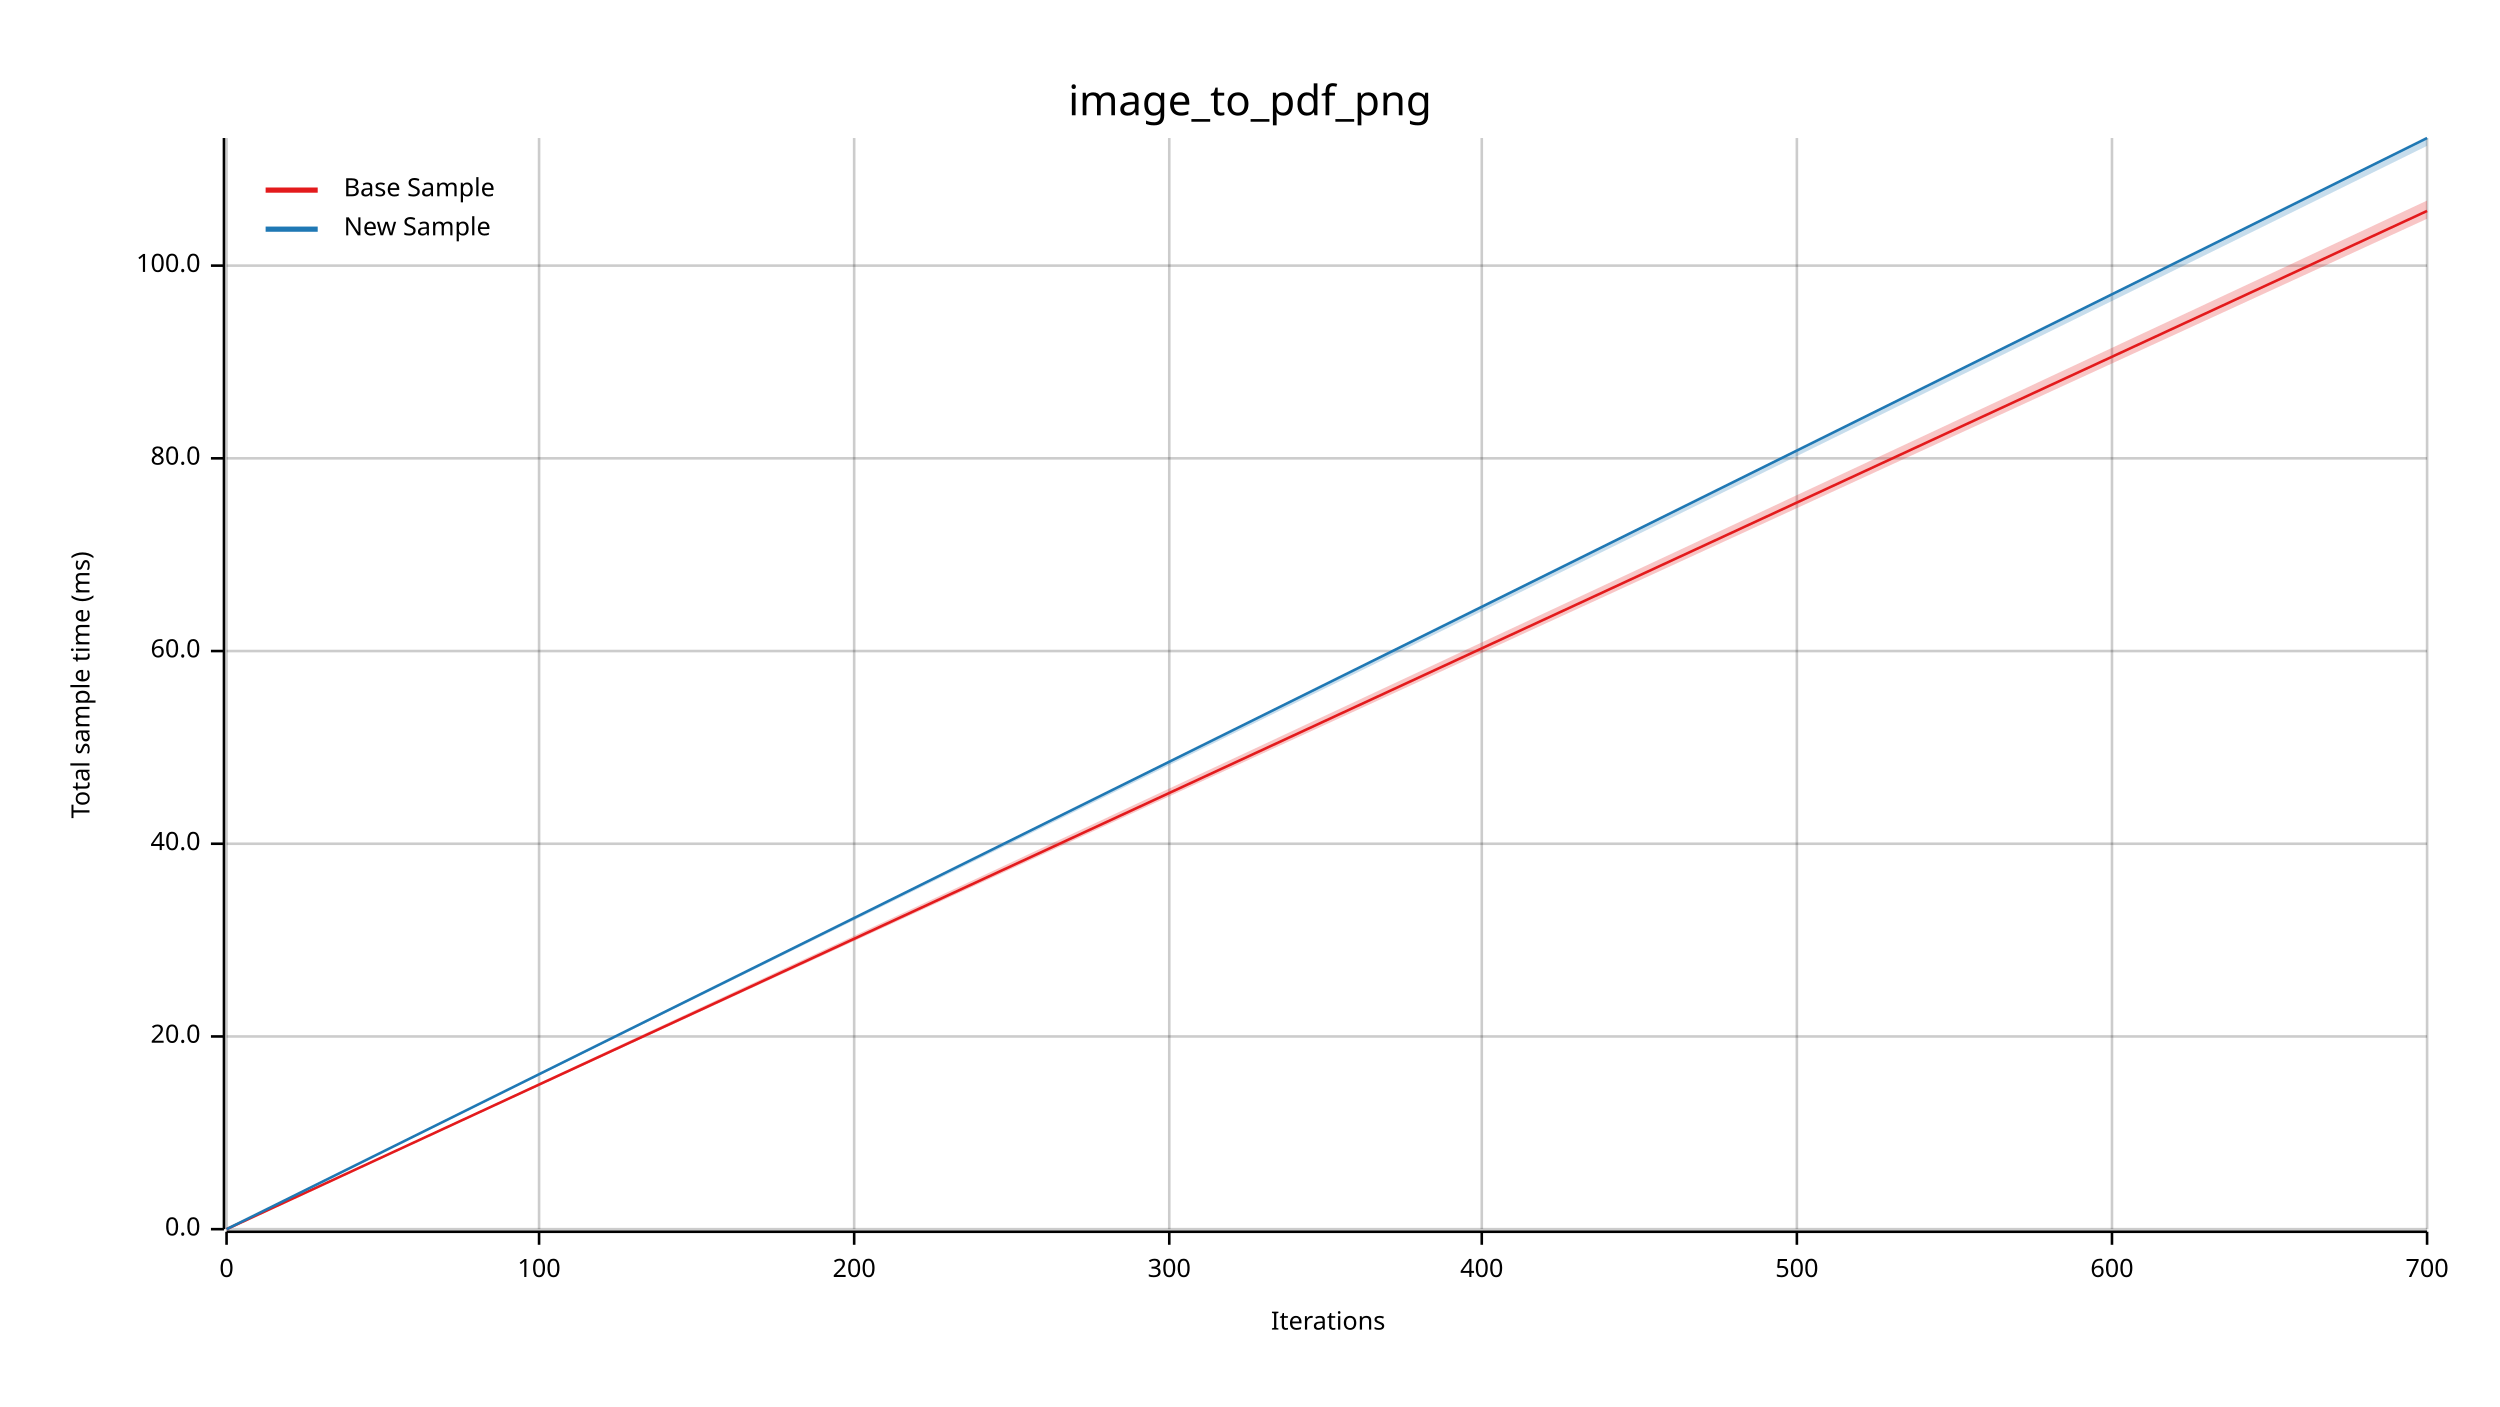
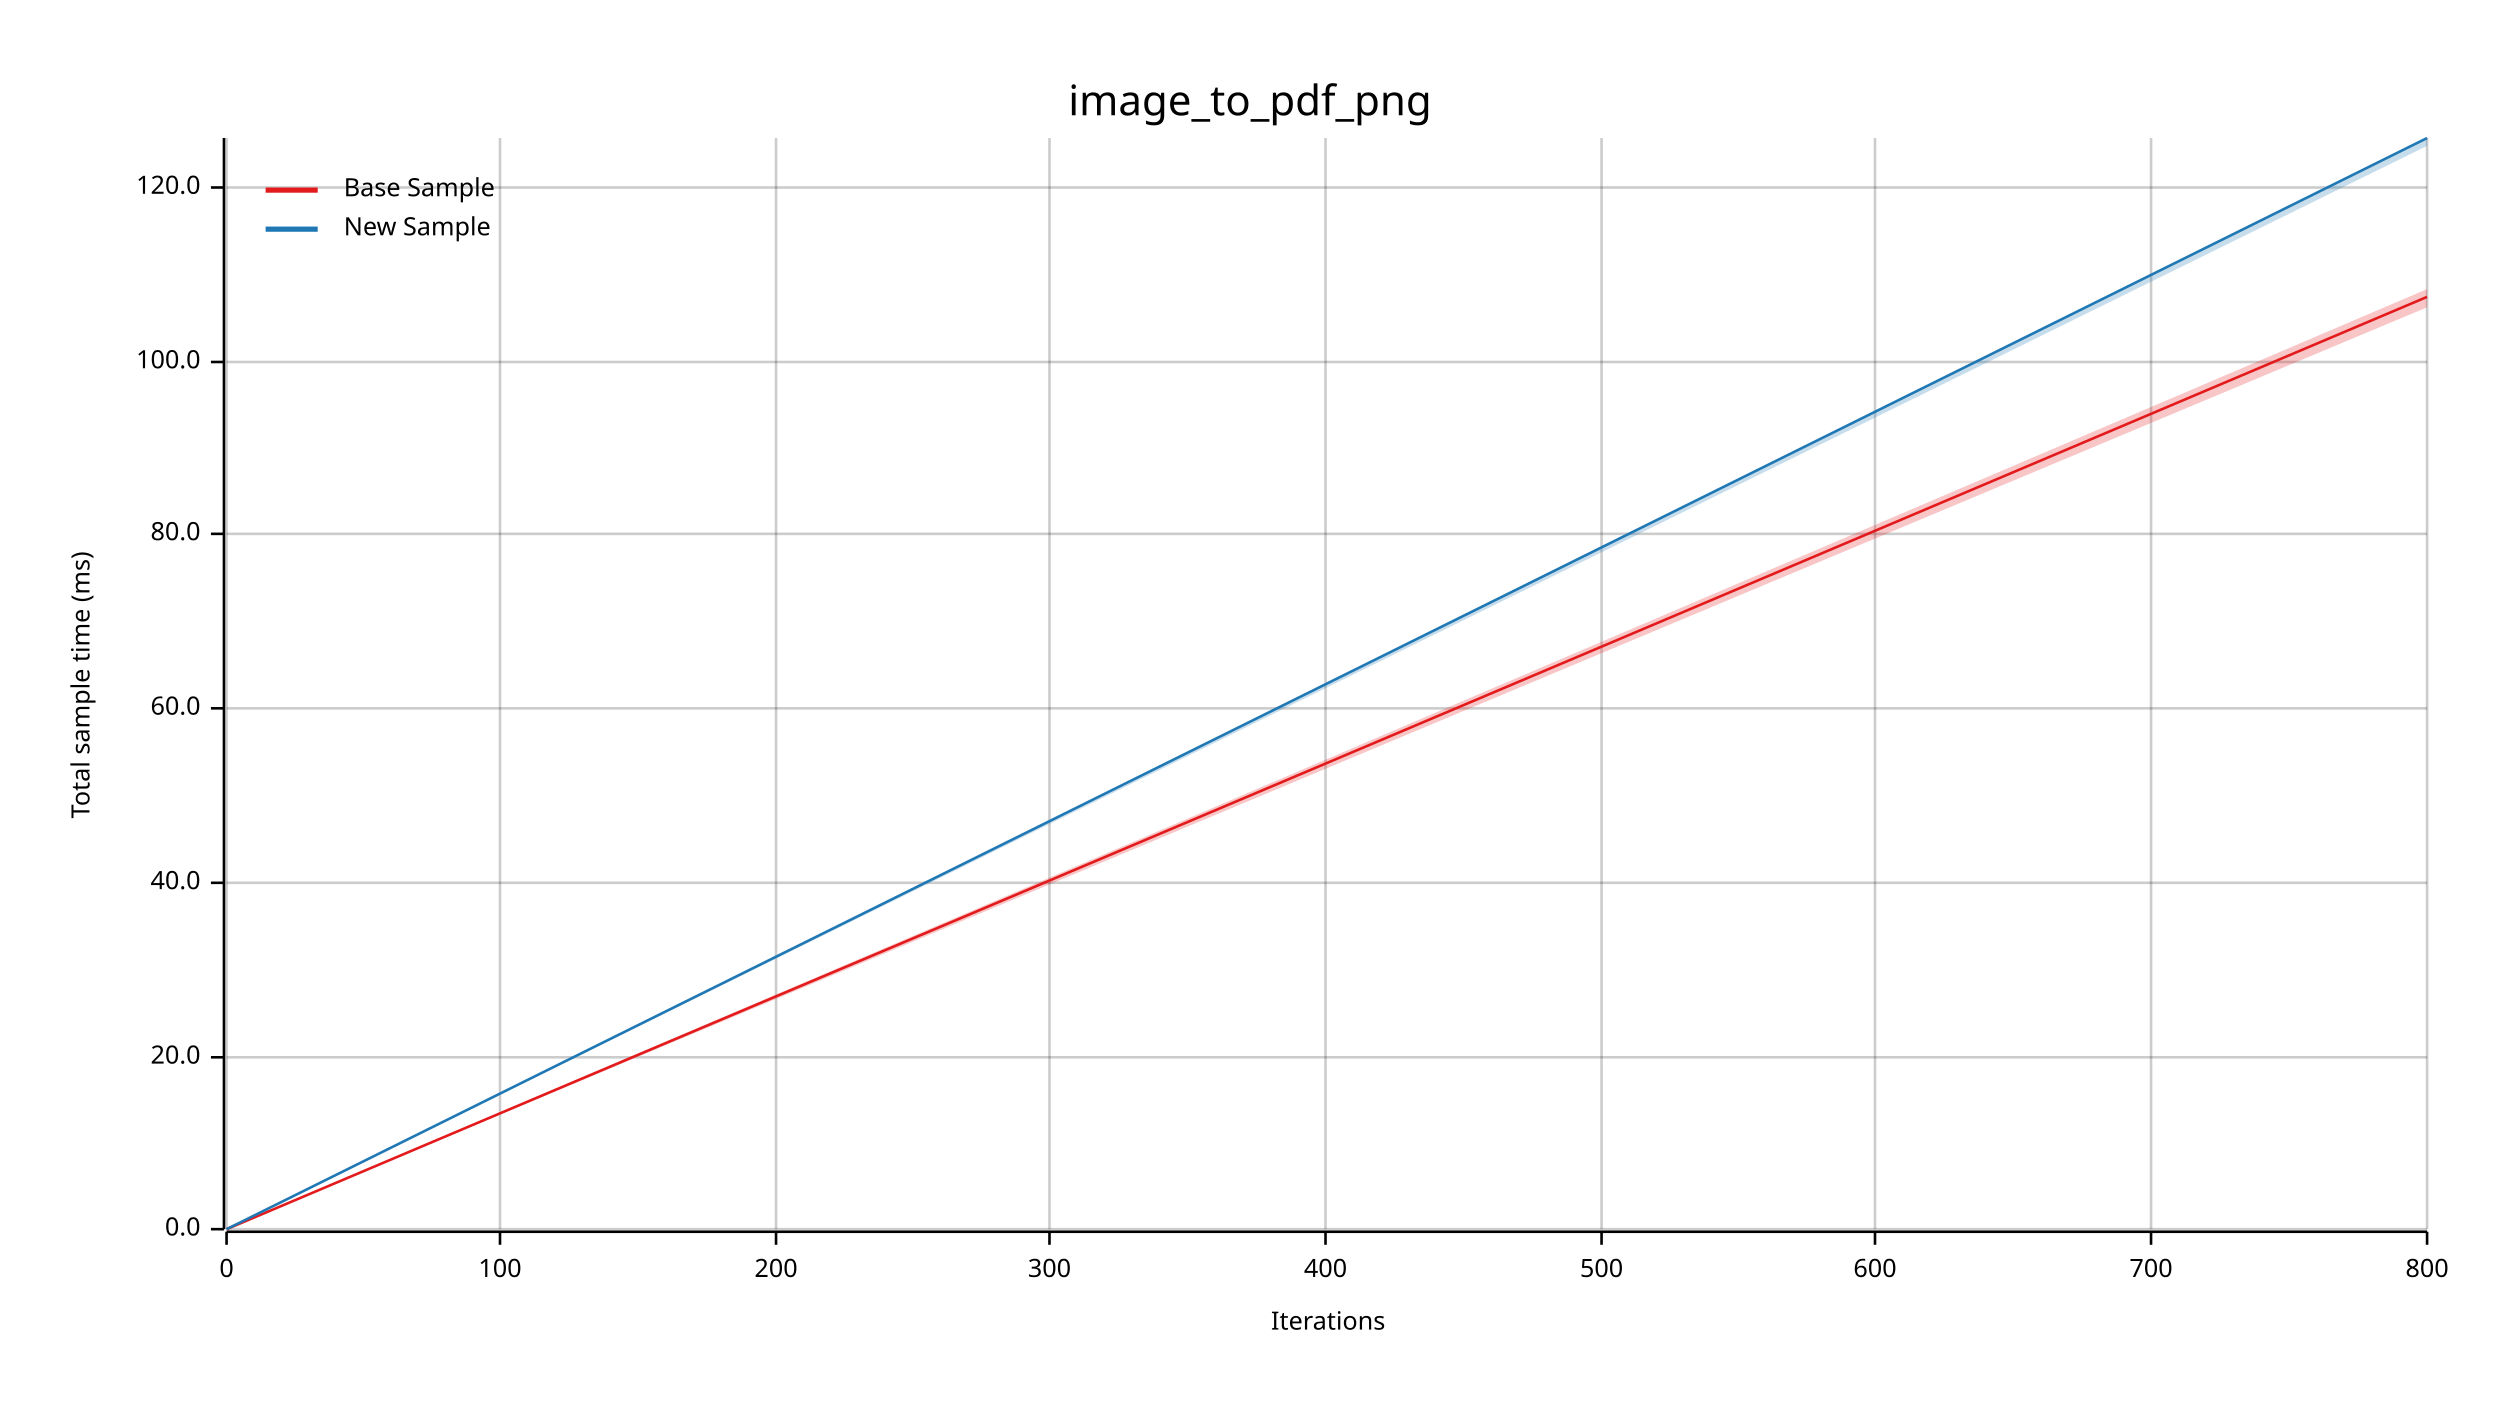
<svg xmlns="http://www.w3.org/2000/svg" width="960" height="540" viewBox="0 0 960 540">
  <text x="480" y="32" dy="0.76em" text-anchor="middle" font-family="sans-serif" font-size="16.129" opacity="1" fill="#000000">
image_to_pdf_png
</text>
  <text x="27" y="263" dy="0.76em" text-anchor="middle" font-family="sans-serif" font-size="9.677" opacity="1" fill="#000000" transform="rotate(270, 27, 263)">
Total sample time (ms)
</text>
  <text x="510" y="513" dy="-0.5ex" text-anchor="middle" font-family="sans-serif" font-size="9.677" opacity="1" fill="#000000">
Iterations
</text>
  <line opacity="0.2" stroke="#000000" stroke-width="1" x1="87" y1="472" x2="87" y2="53" />
-   <line opacity="0.2" stroke="#000000" stroke-width="1" x1="207" y1="472" x2="207" y2="53" />
-   <line opacity="0.2" stroke="#000000" stroke-width="1" x1="328" y1="472" x2="328" y2="53" />
-   <line opacity="0.2" stroke="#000000" stroke-width="1" x1="449" y1="472" x2="449" y2="53" />
-   <line opacity="0.2" stroke="#000000" stroke-width="1" x1="569" y1="472" x2="569" y2="53" />
-   <line opacity="0.2" stroke="#000000" stroke-width="1" x1="690" y1="472" x2="690" y2="53" />
-   <line opacity="0.2" stroke="#000000" stroke-width="1" x1="811" y1="472" x2="811" y2="53" />
+   <line opacity="0.2" stroke="#000000" stroke-width="1" x1="192" y1="472" x2="192" y2="53" />
+   <line opacity="0.2" stroke="#000000" stroke-width="1" x1="298" y1="472" x2="298" y2="53" />
+   <line opacity="0.2" stroke="#000000" stroke-width="1" x1="403" y1="472" x2="403" y2="53" />
+   <line opacity="0.2" stroke="#000000" stroke-width="1" x1="509" y1="472" x2="509" y2="53" />
+   <line opacity="0.2" stroke="#000000" stroke-width="1" x1="615" y1="472" x2="615" y2="53" />
+   <line opacity="0.2" stroke="#000000" stroke-width="1" x1="720" y1="472" x2="720" y2="53" />
+   <line opacity="0.2" stroke="#000000" stroke-width="1" x1="826" y1="472" x2="826" y2="53" />
  <line opacity="0.2" stroke="#000000" stroke-width="1" x1="932" y1="472" x2="932" y2="53" />
  <line opacity="0.2" stroke="#000000" stroke-width="1" x1="87" y1="472" x2="932" y2="472" />
-   <line opacity="0.2" stroke="#000000" stroke-width="1" x1="87" y1="398" x2="932" y2="398" />
-   <line opacity="0.2" stroke="#000000" stroke-width="1" x1="87" y1="324" x2="932" y2="324" />
-   <line opacity="0.2" stroke="#000000" stroke-width="1" x1="87" y1="250" x2="932" y2="250" />
-   <line opacity="0.2" stroke="#000000" stroke-width="1" x1="87" y1="176" x2="932" y2="176" />
-   <line opacity="0.2" stroke="#000000" stroke-width="1" x1="87" y1="102" x2="932" y2="102" />
+   <line opacity="0.2" stroke="#000000" stroke-width="1" x1="87" y1="406" x2="932" y2="406" />
+   <line opacity="0.2" stroke="#000000" stroke-width="1" x1="87" y1="339" x2="932" y2="339" />
+   <line opacity="0.2" stroke="#000000" stroke-width="1" x1="87" y1="272" x2="932" y2="272" />
+   <line opacity="0.2" stroke="#000000" stroke-width="1" x1="87" y1="205" x2="932" y2="205" />
+   <line opacity="0.2" stroke="#000000" stroke-width="1" x1="87" y1="139" x2="932" y2="139" />
+   <line opacity="0.2" stroke="#000000" stroke-width="1" x1="87" y1="72" x2="932" y2="72" />
  <polyline fill="none" opacity="1" stroke="#000000" stroke-width="1" points="86,53 86,472 " />
  <text x="77" y="472" dy="0.5ex" text-anchor="end" font-family="sans-serif" font-size="9.677" opacity="1" fill="#000000">
0.0
</text>
  <polyline fill="none" opacity="1" stroke="#000000" stroke-width="1" points="81,472 86,472 " />
-   <text x="77" y="398" dy="0.5ex" text-anchor="end" font-family="sans-serif" font-size="9.677" opacity="1" fill="#000000">
+   <text x="77" y="406" dy="0.5ex" text-anchor="end" font-family="sans-serif" font-size="9.677" opacity="1" fill="#000000">
20.0
</text>
-   <polyline fill="none" opacity="1" stroke="#000000" stroke-width="1" points="81,398 86,398 " />
-   <text x="77" y="324" dy="0.5ex" text-anchor="end" font-family="sans-serif" font-size="9.677" opacity="1" fill="#000000">
+   <polyline fill="none" opacity="1" stroke="#000000" stroke-width="1" points="81,406 86,406 " />
+   <text x="77" y="339" dy="0.5ex" text-anchor="end" font-family="sans-serif" font-size="9.677" opacity="1" fill="#000000">
40.0
</text>
-   <polyline fill="none" opacity="1" stroke="#000000" stroke-width="1" points="81,324 86,324 " />
-   <text x="77" y="250" dy="0.5ex" text-anchor="end" font-family="sans-serif" font-size="9.677" opacity="1" fill="#000000">
+   <polyline fill="none" opacity="1" stroke="#000000" stroke-width="1" points="81,339 86,339 " />
+   <text x="77" y="272" dy="0.5ex" text-anchor="end" font-family="sans-serif" font-size="9.677" opacity="1" fill="#000000">
60.0
</text>
-   <polyline fill="none" opacity="1" stroke="#000000" stroke-width="1" points="81,250 86,250 " />
-   <text x="77" y="176" dy="0.5ex" text-anchor="end" font-family="sans-serif" font-size="9.677" opacity="1" fill="#000000">
+   <polyline fill="none" opacity="1" stroke="#000000" stroke-width="1" points="81,272 86,272 " />
+   <text x="77" y="205" dy="0.5ex" text-anchor="end" font-family="sans-serif" font-size="9.677" opacity="1" fill="#000000">
80.0
</text>
-   <polyline fill="none" opacity="1" stroke="#000000" stroke-width="1" points="81,176 86,176 " />
-   <text x="77" y="102" dy="0.5ex" text-anchor="end" font-family="sans-serif" font-size="9.677" opacity="1" fill="#000000">
+   <polyline fill="none" opacity="1" stroke="#000000" stroke-width="1" points="81,205 86,205 " />
+   <text x="77" y="139" dy="0.5ex" text-anchor="end" font-family="sans-serif" font-size="9.677" opacity="1" fill="#000000">
100.0
</text>
-   <polyline fill="none" opacity="1" stroke="#000000" stroke-width="1" points="81,102 86,102 " />
+   <polyline fill="none" opacity="1" stroke="#000000" stroke-width="1" points="81,139 86,139 " />
+   <text x="77" y="72" dy="0.5ex" text-anchor="end" font-family="sans-serif" font-size="9.677" opacity="1" fill="#000000">
+ 120.0
+ </text>
+   <polyline fill="none" opacity="1" stroke="#000000" stroke-width="1" points="81,72 86,72 " />
  <polyline fill="none" opacity="1" stroke="#000000" stroke-width="1" points="87,473 932,473 " />
  <text x="87" y="483" dy="0.76em" text-anchor="middle" font-family="sans-serif" font-size="9.677" opacity="1" fill="#000000">
0
</text>
  <polyline fill="none" opacity="1" stroke="#000000" stroke-width="1" points="87,473 87,478 " />
-   <text x="207" y="483" dy="0.76em" text-anchor="middle" font-family="sans-serif" font-size="9.677" opacity="1" fill="#000000">
+   <text x="192" y="483" dy="0.76em" text-anchor="middle" font-family="sans-serif" font-size="9.677" opacity="1" fill="#000000">
100
</text>
-   <polyline fill="none" opacity="1" stroke="#000000" stroke-width="1" points="207,473 207,478 " />
-   <text x="328" y="483" dy="0.76em" text-anchor="middle" font-family="sans-serif" font-size="9.677" opacity="1" fill="#000000">
+   <polyline fill="none" opacity="1" stroke="#000000" stroke-width="1" points="192,473 192,478 " />
+   <text x="298" y="483" dy="0.76em" text-anchor="middle" font-family="sans-serif" font-size="9.677" opacity="1" fill="#000000">
200
</text>
-   <polyline fill="none" opacity="1" stroke="#000000" stroke-width="1" points="328,473 328,478 " />
-   <text x="449" y="483" dy="0.76em" text-anchor="middle" font-family="sans-serif" font-size="9.677" opacity="1" fill="#000000">
+   <polyline fill="none" opacity="1" stroke="#000000" stroke-width="1" points="298,473 298,478 " />
+   <text x="403" y="483" dy="0.76em" text-anchor="middle" font-family="sans-serif" font-size="9.677" opacity="1" fill="#000000">
300
</text>
-   <polyline fill="none" opacity="1" stroke="#000000" stroke-width="1" points="449,473 449,478 " />
-   <text x="569" y="483" dy="0.76em" text-anchor="middle" font-family="sans-serif" font-size="9.677" opacity="1" fill="#000000">
+   <polyline fill="none" opacity="1" stroke="#000000" stroke-width="1" points="403,473 403,478 " />
+   <text x="509" y="483" dy="0.76em" text-anchor="middle" font-family="sans-serif" font-size="9.677" opacity="1" fill="#000000">
400
</text>
-   <polyline fill="none" opacity="1" stroke="#000000" stroke-width="1" points="569,473 569,478 " />
-   <text x="690" y="483" dy="0.76em" text-anchor="middle" font-family="sans-serif" font-size="9.677" opacity="1" fill="#000000">
+   <polyline fill="none" opacity="1" stroke="#000000" stroke-width="1" points="509,473 509,478 " />
+   <text x="615" y="483" dy="0.76em" text-anchor="middle" font-family="sans-serif" font-size="9.677" opacity="1" fill="#000000">
500
</text>
-   <polyline fill="none" opacity="1" stroke="#000000" stroke-width="1" points="690,473 690,478 " />
-   <text x="811" y="483" dy="0.76em" text-anchor="middle" font-family="sans-serif" font-size="9.677" opacity="1" fill="#000000">
+   <polyline fill="none" opacity="1" stroke="#000000" stroke-width="1" points="615,473 615,478 " />
+   <text x="720" y="483" dy="0.76em" text-anchor="middle" font-family="sans-serif" font-size="9.677" opacity="1" fill="#000000">
600
</text>
-   <polyline fill="none" opacity="1" stroke="#000000" stroke-width="1" points="811,473 811,478 " />
-   <text x="932" y="483" dy="0.76em" text-anchor="middle" font-family="sans-serif" font-size="9.677" opacity="1" fill="#000000">
+   <polyline fill="none" opacity="1" stroke="#000000" stroke-width="1" points="720,473 720,478 " />
+   <text x="826" y="483" dy="0.76em" text-anchor="middle" font-family="sans-serif" font-size="9.677" opacity="1" fill="#000000">
700
</text>
+   <polyline fill="none" opacity="1" stroke="#000000" stroke-width="1" points="826,473 826,478 " />
+   <text x="932" y="483" dy="0.76em" text-anchor="middle" font-family="sans-serif" font-size="9.677" opacity="1" fill="#000000">
+ 800
+ </text>
  <polyline fill="none" opacity="1" stroke="#000000" stroke-width="1" points="932,473 932,478 " />
-   <polyline fill="none" opacity="1" stroke="#E31A1C" stroke-width="1" points="87,472 932,81 " />
-   <polygon opacity="0.25" fill="#E31A1C" points="87,472 932,84 932,77 " />
+   <polyline fill="none" opacity="1" stroke="#E31A1C" stroke-width="1" points="87,472 932,114 " />
+   <polygon opacity="0.25" fill="#E31A1C" points="87,472 932,118 932,111 " />
  <polyline fill="none" opacity="1" stroke="#1F78B4" stroke-width="1" points="87,472 932,53 " />
  <polygon opacity="0.25" fill="#1F78B4" points="87,472 932,56 932,53 " />
  <text x="132" y="68" dy="0.76em" text-anchor="start" font-family="sans-serif" font-size="9.677" opacity="1" fill="#000000">
Base Sample
</text>
  <text x="132" y="83" dy="0.76em" text-anchor="start" font-family="sans-serif" font-size="9.677" opacity="1" fill="#000000">
New Sample
</text>
  <polyline fill="none" opacity="1" stroke="#E31A1C" stroke-width="2" points="102,73 122,73 " />
  <polyline fill="none" opacity="1" stroke="#1F78B4" stroke-width="2" points="102,88 122,88 " />
</svg>
